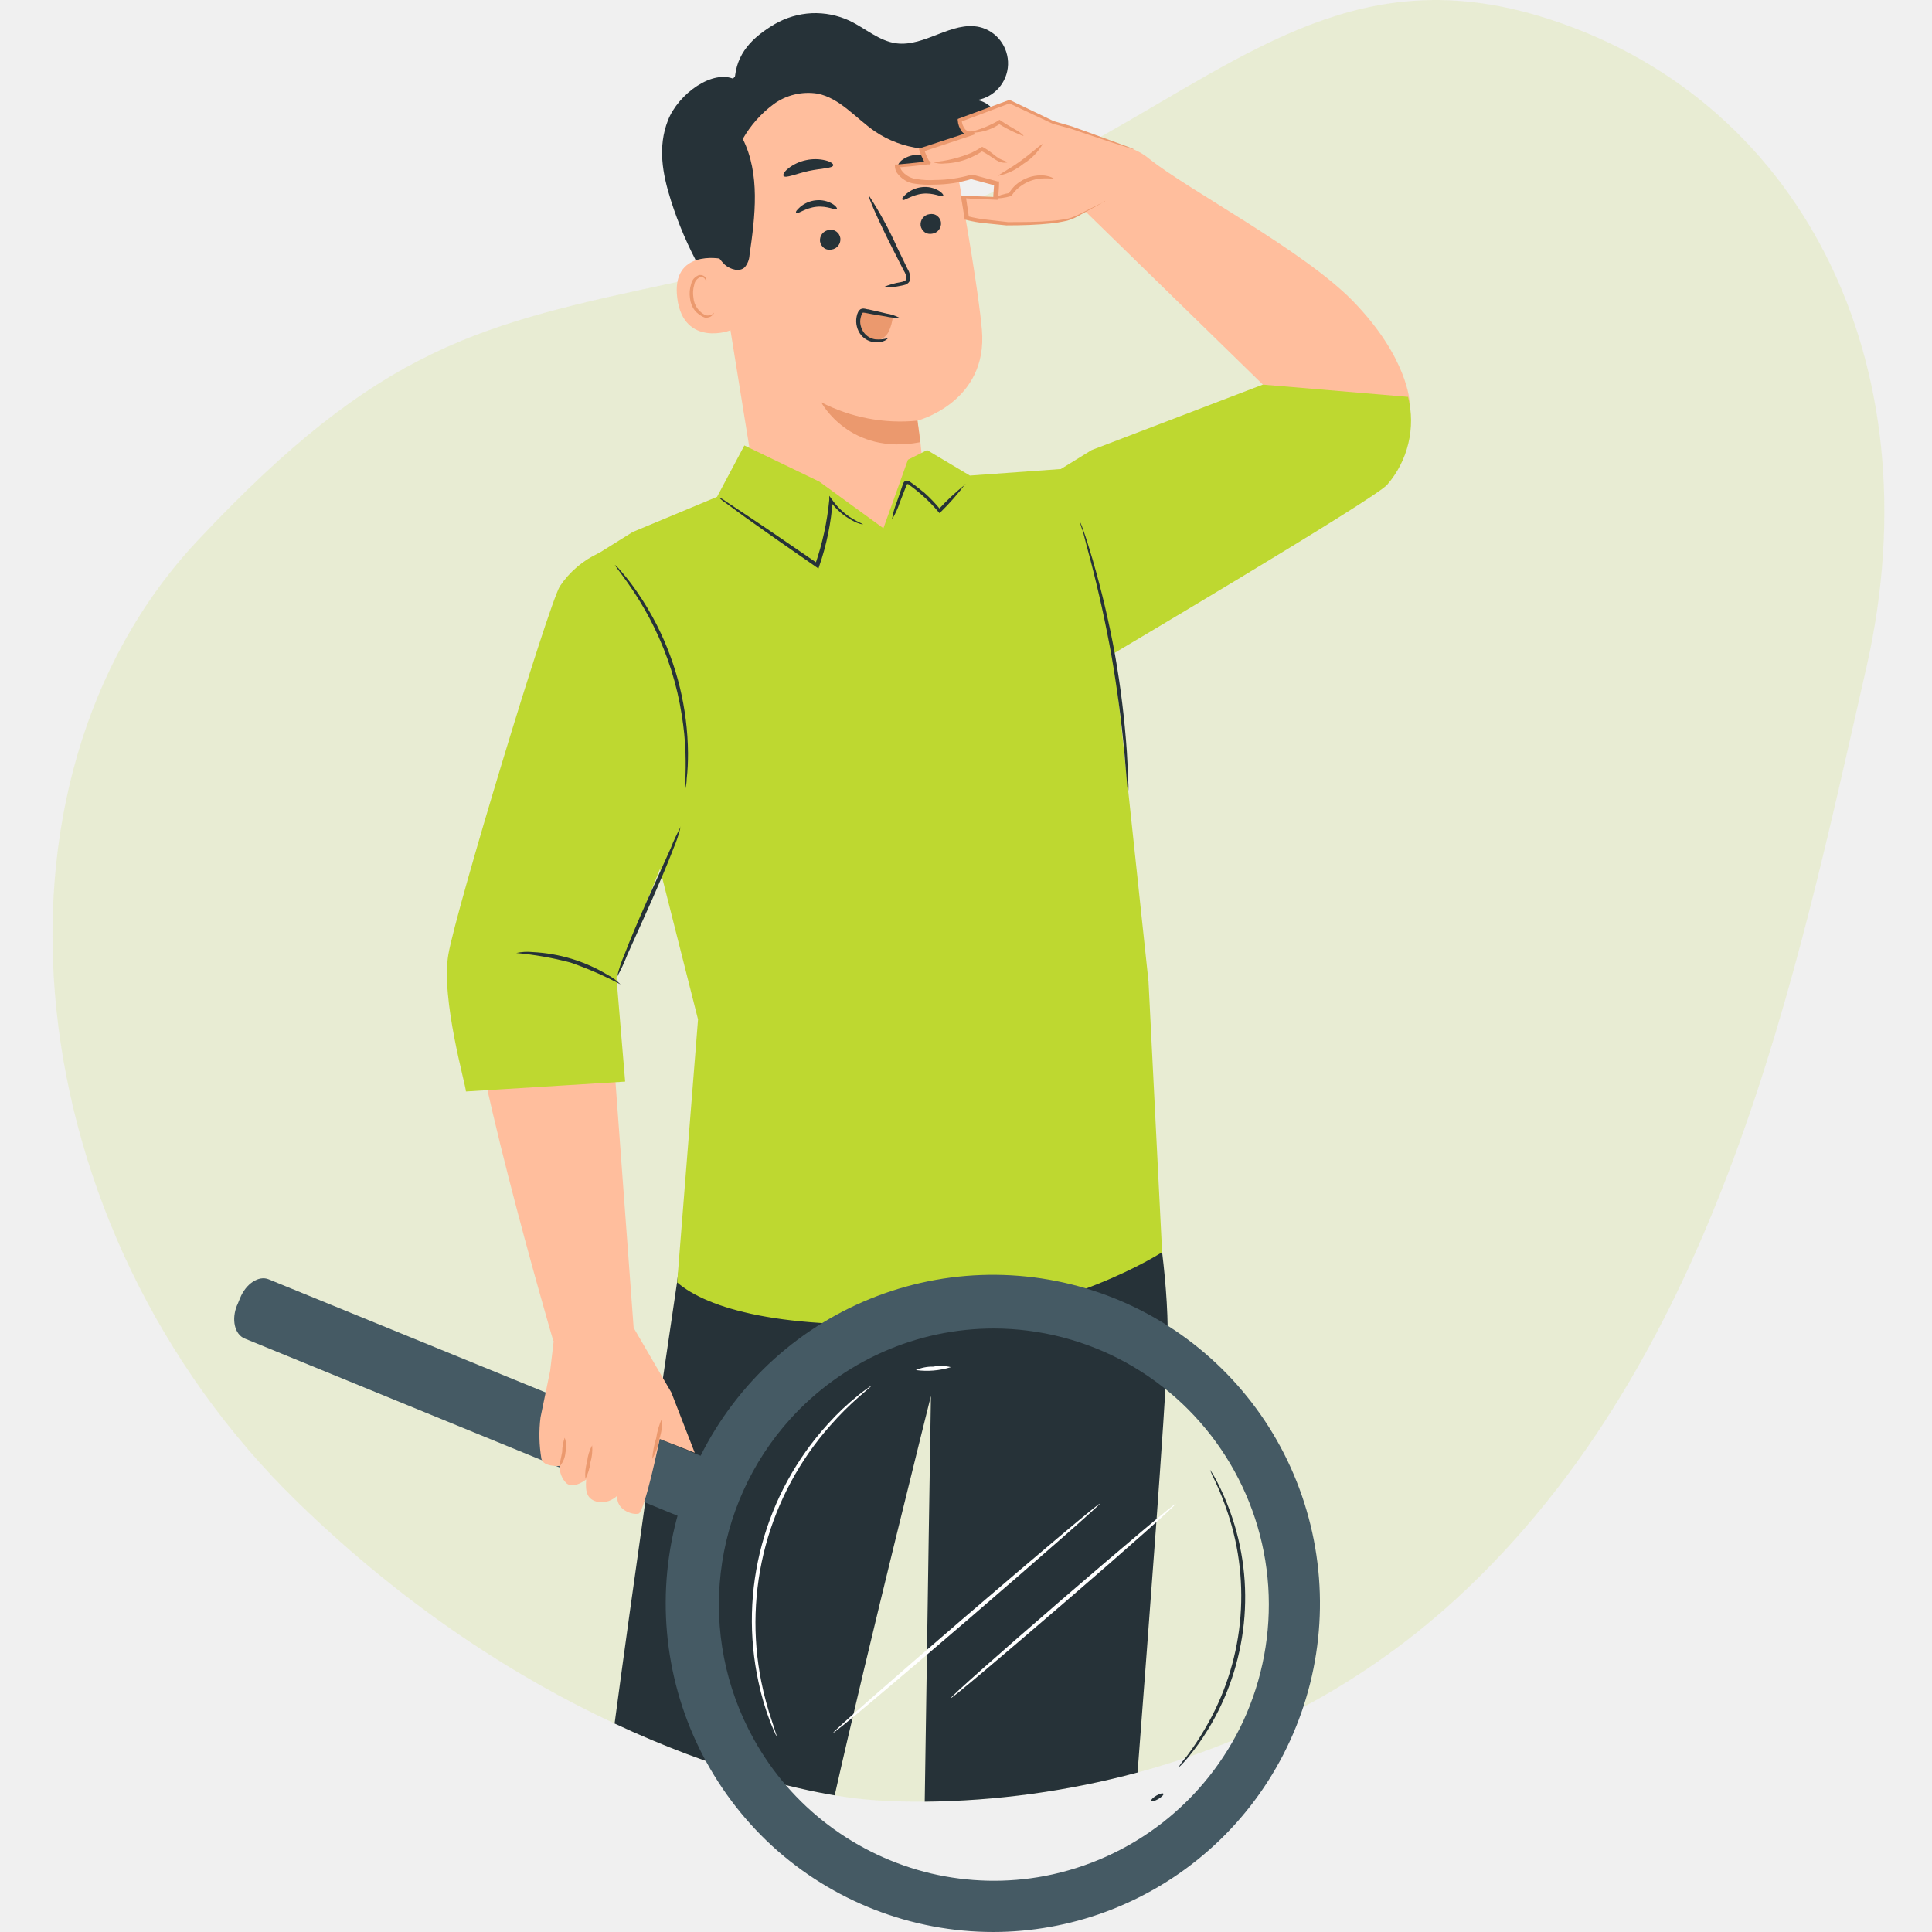
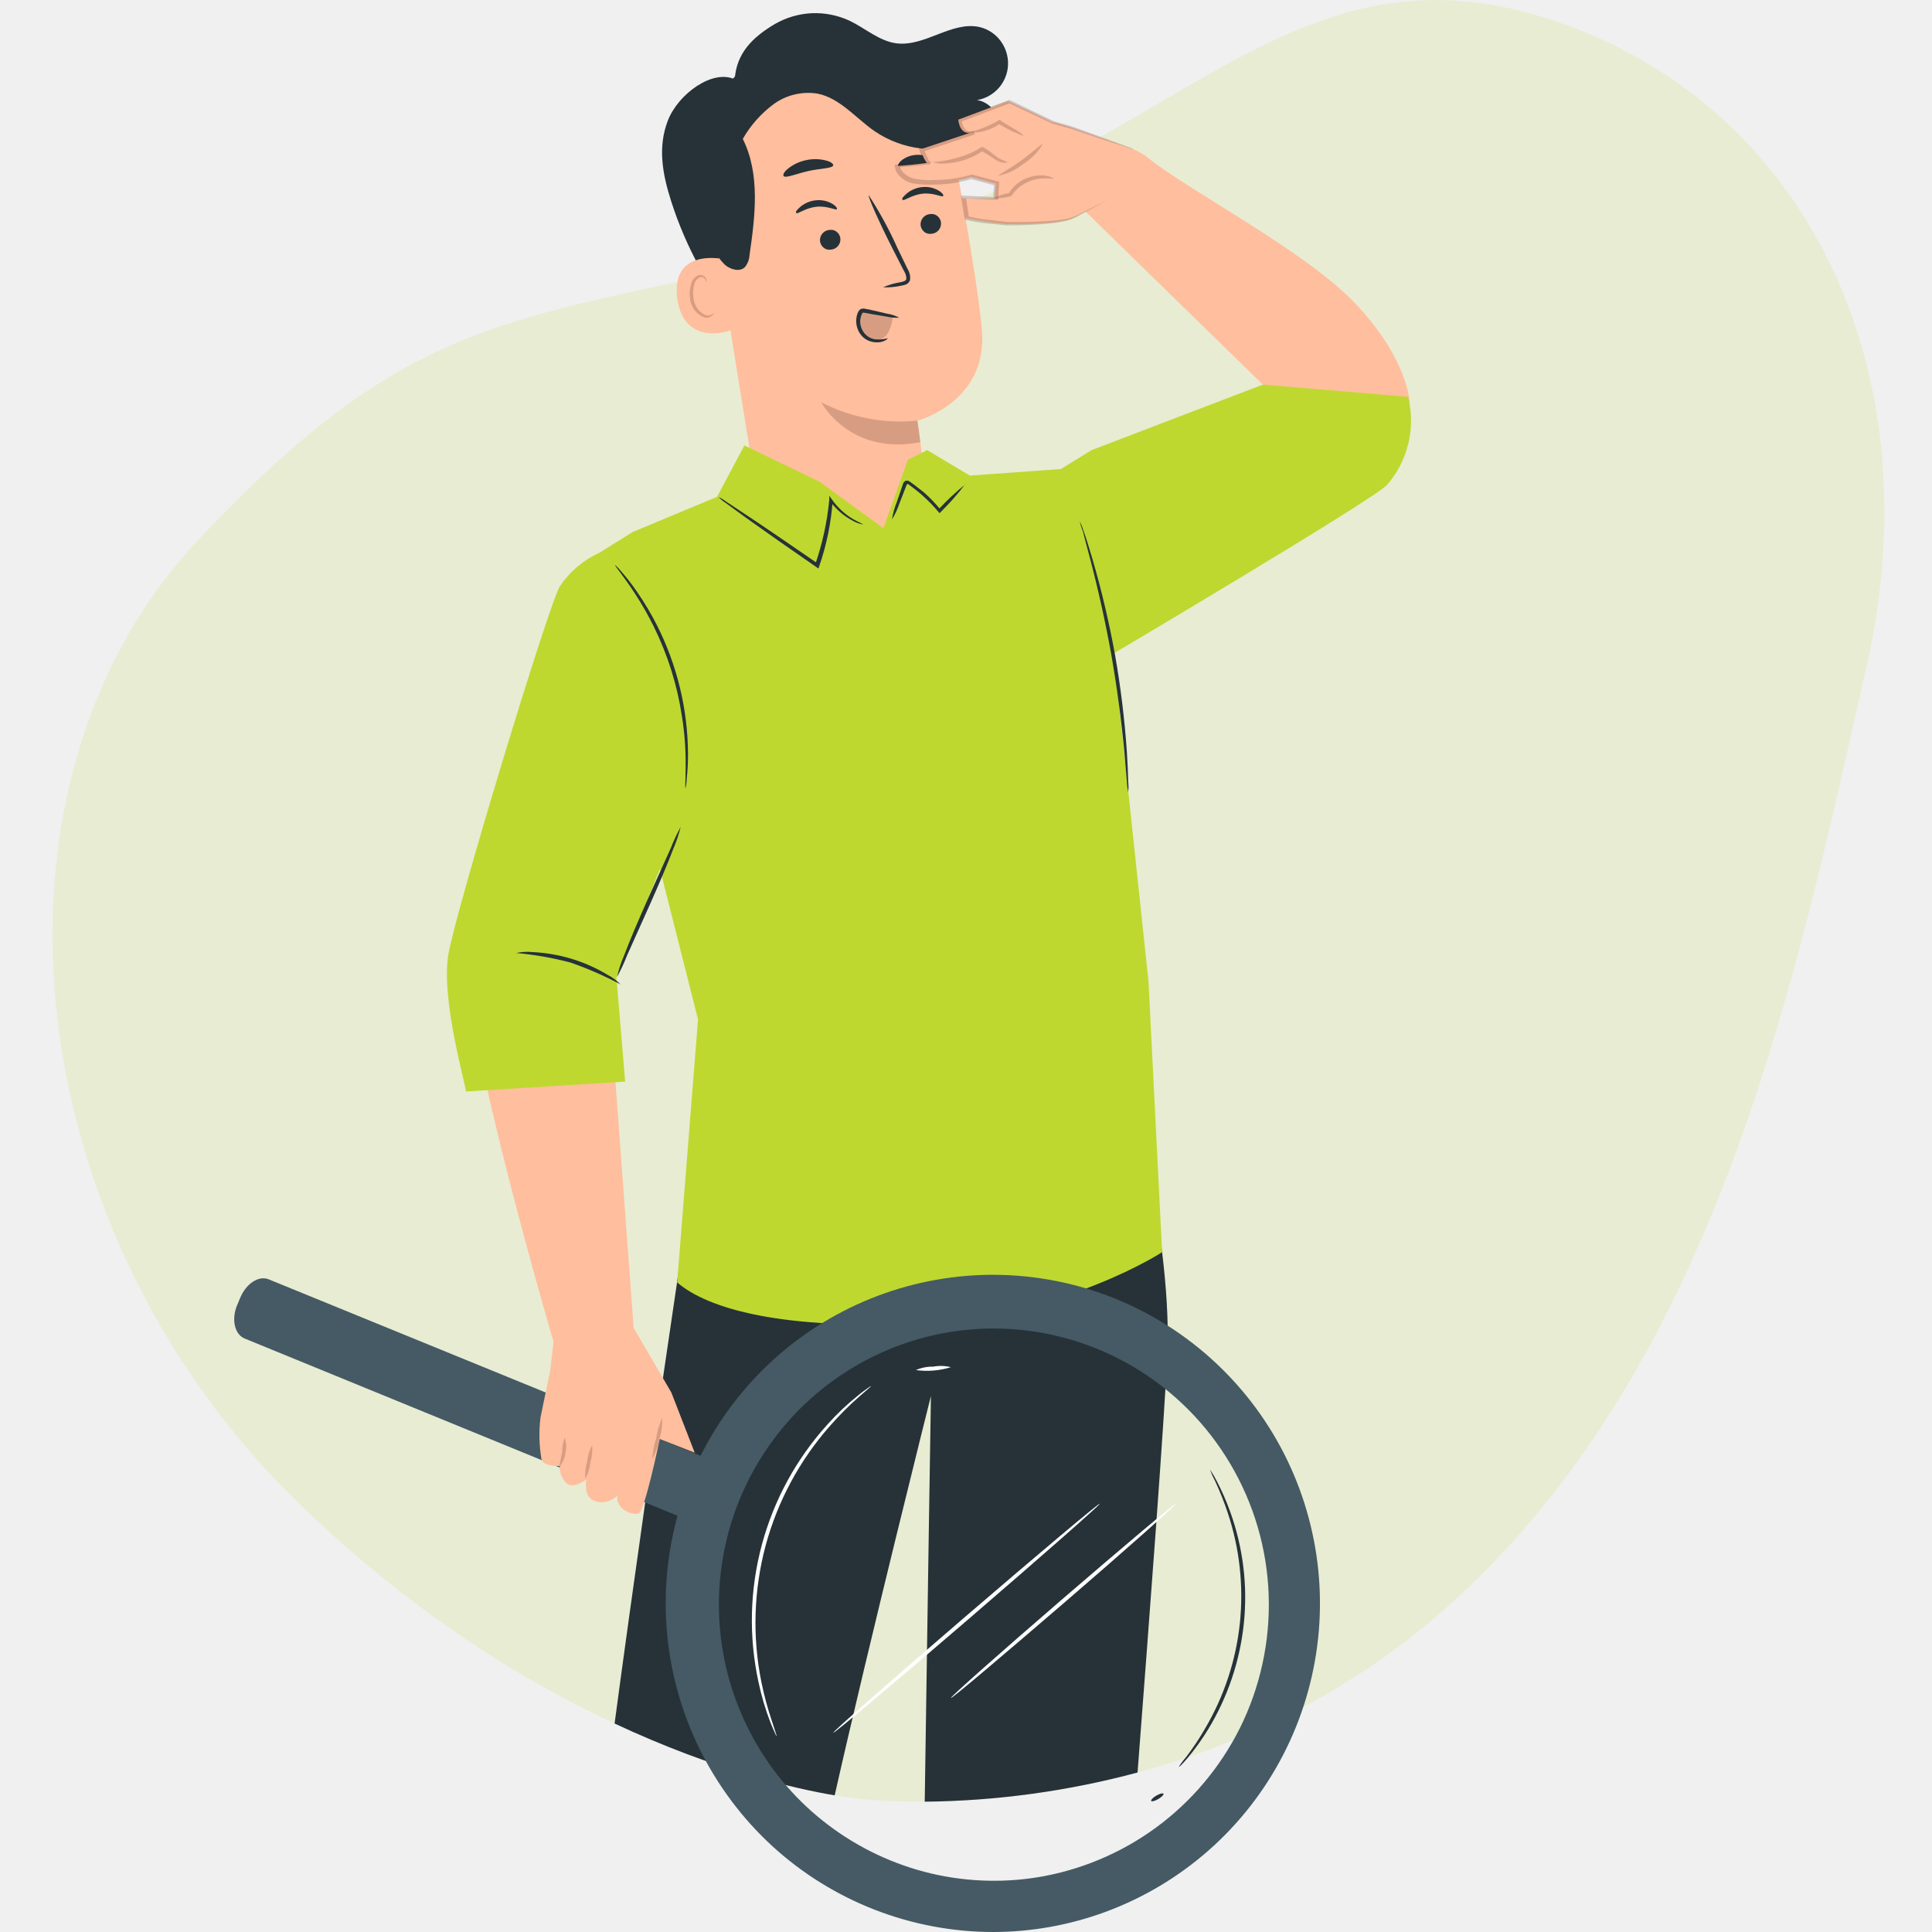
<svg xmlns="http://www.w3.org/2000/svg" fill="none" viewBox="0 0 184 184">
  <path fill="#BED830" d="M177.736 63.639c-6.664 29.273-13.944 65.587-39.055 88.636-9.884 9.066-20.773 13.945-30.342 16.535a81.3 81.3 0 0 1-20.27 2.779c-3.822.025-6.11-.264-6.11-.264s-.868-.075-2.465-.339c-3.722-.629-11.38-2.352-20.962-6.841-8.94-4.162-19.54-10.738-30.165-21.062-26.86-26.117-31.273-68.442-9.544-91.603C36.25 32.895 45.656 30.896 64.505 26.847c.528-.101 1.056-.227 1.597-.327.302-.076.616-.139.943-.214h.063c.516-.113 1.044-.227 1.572-.34.075-.025.15-.037.213-.05.353-.075.717-.15 1.07-.239.314-.063.616-.126.93-.201.239-.05.478-.113.73-.163 2.174-.49 4.488-1.019 6.94-1.623.428-.113.868-.213 1.308-.327.176-.05.365-.087.553-.138a68 68 0 0 0 3.823-1.069 6 6 0 0 0 .452-.138 66 66 0 0 0 3.043-1.006c.466-.163.93-.327 1.396-.503.83-.302 1.635-.616 2.427-.943.025 0 .05 0 .075-.025a1 1 0 0 0 .088-.038c.126-.05.24-.1.365-.15.302-.127.604-.252.905-.39.05-.013.101-.026.151-.063.151-.05.302-.126.453-.189.34-.15.679-.29 1.019-.453.062-.025.113-.05.175-.075.114-.05.24-.1.353-.151 3.395-1.56 6.526-3.219 9.481-4.891a.2.2 0 0 0 .088-.05.5.5 0 0 0 .113-.064c14.611-8.236 25.048-16.547 41.822-11.48 24.658 7.432 37.748 32.832 31.083 62.105z" class="dynamic-color" opacity=".15" />
  <path fill="#263238" d="M111.181 128.799c-.264 6.186-1.71 25.224-2.842 40.011a81.3 81.3 0 0 1-20.27 2.779c.214-15.051.591-38.641.591-38.641s-5.935 23.678-9.166 38.038c-3.722-.629-11.38-2.352-20.962-6.841.855-6.4 1.886-13.819 2.917-21.062.026-.213.063-.44.088-.654.013-.012 0-.012 0-.012.277-1.874.541-3.735.793-5.558.289-1.911.553-3.772.804-5.583.49-3.307.943-6.4 1.346-9.141v-.063c1.056-7.155 1.773-11.984 1.773-11.984l25.148-.804.843-.038 13.731-.44h.063l1.572-.051h.264l.943-.037s1.144 4.791 1.861 10.537c.377 3.106.628 6.488.503 9.544" />
  <path fill="#455A64" d="M106.013 109.045a7.8 7.8 0 0 1 0-3.068 7.45 7.45 0 0 1 0 3.068m1.773.817a5.78 5.78 0 0 1 .327-3.873 14 14 0 0 1-.189 1.937c0 .653-.05 1.295-.138 1.936m-15.906-3.206a1.73 1.73 0 0 0-.906.515 1.2 1.2 0 0 0-.264.478c-.05.176-.063.365-.038.541.063.201.176.39.34.54a1.2 1.2 0 0 0 1.194.227 1.07 1.07 0 0 0 .503-.378c.088-.163.151-.326.164-.515.012-.189 0-.365-.063-.541a1.65 1.65 0 0 0-.654-.805s.126.001.302.076c.251.151.452.377.553.641.088.201.126.428.126.642 0 .226-.076.44-.176.628a1.56 1.56 0 0 1-.63.516c-.25.1-.54.138-.804.088a1.3 1.3 0 0 1-.717-.377 1.43 1.43 0 0 1-.402-.705c-.025-.226 0-.44.063-.653a1.35 1.35 0 0 1 .352-.554c.201-.213.465-.352.755-.39.2-.025.301.026.301.038z" />
  <path fill="#263238" d="M69.975 7.596c.138-2.49 1.66-4.024 3.797-5.294a7.8 7.8 0 0 1 3.534-1.044 7.8 7.8 0 0 1 3.608.717c1.497.717 2.817 1.936 4.452 2.15 2.716.352 5.28-2.15 7.934-1.547a3.5 3.5 0 0 1 1.987 1.308 3.6 3.6 0 0 1 .716 2.276 3.55 3.55 0 0 1-2.955 3.37c1.774.264 2.78 2.515 2.138 4.187s-2.515 2.653-4.288 2.691a9.96 9.96 0 0 1-5.067-1.597c-1.547-.905-3.005-2-4.627-2.766a7.65 7.65 0 0 0-5.206-.767c-2.352.629-4.011 2.867-4.627 5.206-.604 2.338-.353 4.853 0 7.267.352 2.415.83 4.842.603 7.281a.9.9 0 0 1-.34.717c-.352.201-.766-.139-1.03-.453A36 36 0 0 1 63.9 19.101c-.817-2.578-1.27-5.105-.289-7.632C64.593 8.94 67.9 6.539 70 7.57z" />
  <path fill="#FFBE9D" d="m67.661 19.617 3.961 24.582c.717 4.59 3.71 9.029 10.89 7.532 6.123-1.785 5.67-6.211 4.866-11.669 0 0 6.74-1.76 6.136-8.65-.29-3.333-1.434-10.136-2.565-16.272a12.87 12.87 0 0 0-4.904-7.972 12.8 12.8 0 0 0-8.978-2.515l-.667.063c-7.079 1.17-10.072 7.809-8.739 14.888z" />
-   <path fill="#EB996E" d="M87.378 40.062a16.44 16.44 0 0 1-9.167-1.748s2.69 5.105 9.443 3.798l-.276-2.062z" />
+   <path fill="#3B1919" fill-opacity=".2" d="M87.378 40.062a16.44 16.44 0 0 1-9.167-1.748s2.69 5.105 9.443 3.798l-.276-2.062z" />
  <path fill="#263238" d="M89.616 21.176a.98.98 0 0 1-.201.717.96.96 0 0 1-.642.364 1 1 0 0 1-.377 0 .8.8 0 0 1-.34-.15.9.9 0 0 1-.25-.277.9.9 0 0 1-.127-.352.98.98 0 0 1 .202-.717.96.96 0 0 1 .64-.365 1 1 0 0 1 .378 0 .8.8 0 0 1 .34.151c.1.076.188.164.251.277.063.1.113.226.126.352m.214-2.503c-.114.139-.906-.34-1.962-.226-1.044.113-1.773.717-1.899.59-.125-.125.038-.288.352-.578a2.7 2.7 0 0 1 1.51-.64 2.54 2.54 0 0 1 1.571.339c.352.213.478.427.428.49zm-9.796 4.012a.98.98 0 0 1-.201.716.96.96 0 0 1-.641.365 1 1 0 0 1-.377 0 .8.8 0 0 1-.34-.15.9.9 0 0 1-.251-.277.9.9 0 0 1-.126-.353.98.98 0 0 1 .201-.716.96.96 0 0 1 .641-.365 1 1 0 0 1 .377 0 .8.8 0 0 1 .34.15c.1.076.189.164.252.278a.9.9 0 0 1 .125.352m-.327-2.767c-.113.138-.905-.34-1.961-.226-1.044.113-1.773.716-1.899.603s.038-.289.352-.578a2.7 2.7 0 0 1 1.509-.641 2.56 2.56 0 0 1 1.572.339c.352.214.478.44.427.503m4.401 7.444a6.7 6.7 0 0 1 1.673-.49c.264-.05.515-.126.54-.327 0-.277-.1-.553-.251-.78-.327-.628-.654-1.282-1.006-1.974-1.433-2.816-2.44-5.143-2.326-5.193a36.5 36.5 0 0 1 2.728 5.017l.969 2c.2.314.276.679.239 1.043a.56.56 0 0 1-.151.264.7.7 0 0 1-.252.176q-.226.075-.453.114a6.7 6.7 0 0 1-1.735.15zm-4.753-11.618c-.075.301-1.132.276-2.351.54-1.22.277-2.188.717-2.377.478-.088-.126.063-.415.44-.717a4.1 4.1 0 0 1 1.698-.792 4.1 4.1 0 0 1 1.873.025c.503.126.755.34.717.478zm9.77-.088c-.163.264-.918.088-1.785.163-.868.075-1.597.327-1.786.088-.088-.113 0-.365.302-.629a2.5 2.5 0 0 1 1.396-.528 2.57 2.57 0 0 1 1.459.327c.352.214.477.453.402.579z" />
  <path fill="#FFBE9D" d="M68.73 24.659c-.126-.038-4.841-.931-4.225 3.76s5.18 3.093 5.168 2.967c-.013-.139-.943-6.727-.943-6.727" />
-   <path fill="#EB996E" d="M68.013 29.789s-.075.063-.201.15a.85.85 0 0 1-.604.089 2.07 2.07 0 0 1-.817-.692 2.06 2.06 0 0 1-.352-1.006 2.7 2.7 0 0 1 .076-1.194.9.9 0 0 1 .175-.428.9.9 0 0 1 .353-.289.35.35 0 0 1 .276-.012.4.4 0 0 1 .227.175c.088.126.062.227.088.227s.088-.088 0-.277a.47.47 0 0 0-.227-.264.66.66 0 0 0-.465-.063 1.4 1.4 0 0 0-.465.327 1.2 1.2 0 0 0-.252.516 2.9 2.9 0 0 0-.113 1.345c.038.415.189.818.44 1.145.252.326.604.578.993.716.126.013.265 0 .378-.038a.7.7 0 0 0 .327-.2c.15-.114.15-.227.138-.227z" />
+   <path fill="#3B1919" fill-opacity=".2" d="M68.013 29.789s-.075.063-.201.15a.85.85 0 0 1-.604.089 2.07 2.07 0 0 1-.817-.692 2.06 2.06 0 0 1-.352-1.006 2.7 2.7 0 0 1 .076-1.194.9.9 0 0 1 .175-.428.9.9 0 0 1 .353-.289.35.35 0 0 1 .276-.012.4.4 0 0 1 .227.175c.088.126.062.227.088.227s.088-.088 0-.277a.47.47 0 0 0-.227-.264.66.66 0 0 0-.465-.063 1.4 1.4 0 0 0-.465.327 1.2 1.2 0 0 0-.252.516 2.9 2.9 0 0 0-.113 1.345c.038.415.189.818.44 1.145.252.326.604.578.993.716.126.013.265 0 .378-.038a.7.7 0 0 0 .327-.2c.15-.114.15-.227.138-.227z" />
  <path fill="#263238" d="M90.396 8.777a8.8 8.8 0 0 0-3.207-3.03 15.25 15.25 0 0 0-9.154-2.288 12.46 12.46 0 0 0-8.374 4.187 13.14 13.14 0 0 0-2.93 7.004 19.6 19.6 0 0 0 .716 7.632 5.74 5.74 0 0 0 1.585 2.93c.54.465 1.433.717 1.911.226.264-.326.415-.716.44-1.144.54-3.722 1.031-7.708-.641-11.065a10.8 10.8 0 0 1 2.917-3.295 5.5 5.5 0 0 1 2-.93 5.6 5.6 0 0 1 2.2-.088c2.138.427 3.647 2.339 5.445 3.583a9.9 9.9 0 0 0 4.363 1.635c1.56.189 3.143 0 4.615-.54l-1.861-4.83z" />
-   <path fill="#EB996E" d="M85.026 30.217c-.05.44-.176.88-.352 1.295a1.65 1.65 0 0 1-.39.54 1.7 1.7 0 0 1-.578.34 1.5 1.5 0 0 1-.704-.025 1.3 1.3 0 0 1-.604-.365 2.3 2.3 0 0 1-.603-1.27c-.076-.427 0-.968.427-1.106q.264-.057.528 0l2.39.44-.114.176z" />
+   <path fill="#3B1919" fill-opacity=".2" d="M85.026 30.217c-.05.44-.176.88-.352 1.295a1.65 1.65 0 0 1-.39.54 1.7 1.7 0 0 1-.578.34 1.5 1.5 0 0 1-.704-.025 1.3 1.3 0 0 1-.604-.365 2.3 2.3 0 0 1-.603-1.27c-.076-.427 0-.968.427-1.106q.264-.057.528 0l2.39.44-.114.176z" />
  <path fill="#263238" d="M84.536 32.216c-.39.1-.792.138-1.195.1a1.66 1.66 0 0 1-1.056-.628 1.8 1.8 0 0 1-.314-.68 1.5 1.5 0 0 1 0-.754c.025-.126.063-.251.126-.365.062-.113.05-.113.15-.113.126.013.252.038.378.063l.39.076 1.357.226c.415.1.843.138 1.27.113a3.8 3.8 0 0 0-1.207-.39c-.39-.1-.83-.2-1.345-.314l-.39-.088c-.138 0-.251-.063-.44-.075a.6.6 0 0 0-.327.075.7.7 0 0 0-.201.239c-.076.15-.126.302-.151.465a2.1 2.1 0 0 0 .025.93c.076.302.214.592.415.83.327.39.792.63 1.295.667.327.038.654 0 .956-.151.201-.113.29-.214.276-.226z" />
  <path fill="#FFBE9D" d="m101.926 20.107 1.107-.302 17.239 16.824 13.982 1.698s-.138-4.238-5.394-9.644c-4.715-4.842-15.68-10.575-19.389-13.543a5.6 5.6 0 0 0-1.61-.956l-5.935 5.935z" />
  <path fill="#FFBE9D" d="m101.914 12.097-1.761-.503-4.162-1.974-4.728 1.773s.113 1.622 1.346 1.182l-4.955 1.647s.403 1.182.629 1.257c.226.076-2.905.34-2.905.34s0 1.597 2.968 1.571c2.967-.025 4.112-.54 4.112-.54l2.376.641-.088 1.434-3.244-.05.15 1.823c1.384.289 2.767.503 4.176.64 0 0 5.004.076 6.362-.59 1.358-.667 3.081-1.597 3.081-1.597l2.59-4.967-5.947-2.075z" />
-   <path fill="#EB996E" d="M97.45 12.94s-.277-.088-.717-.29a12 12 0 0 1-1.672-.892h.213l-.188.125a4.75 4.75 0 0 1-1.95.717c-.527.076-.854 0-.854 0a10.5 10.5 0 0 0 2.615-1.006l.176-.113.113-.075.113.075c.579.402 1.182.717 1.585.968.402.252.616.466.59.49zm-1.522 2.527s-.327.113-.805-.088c-.477-.214-1.018-.717-1.697-1.006h.176a7 7 0 0 1-.956.54 6.6 6.6 0 0 1-2.665.654c-.378.05-.767 0-1.132-.125 1.257-.1 2.477-.403 3.646-.88.315-.151.617-.315.918-.516l.088-.05h.076c.767.39 1.22.918 1.647 1.131.428.214.704.264.704.315zm4.426 1.559s-.364-.05-.93-.038a3.8 3.8 0 0 0-2.062.63 3.5 3.5 0 0 0-1.019 1.005l-.038.063h-.063a5.5 5.5 0 0 1-1.697.214 5.3 5.3 0 0 1 1.635-.528l-.114.075a3.3 3.3 0 0 1 1.094-1.157 3.62 3.62 0 0 1 2.276-.578c.616.075.943.276.918.314" />
-   <path fill="#EB996E" d="M105.271 19.126s-.088.076-.138.088l-.453.264-1.723.943a5.3 5.3 0 0 1-1.307.591c-.554.126-1.12.227-1.673.277-1.22.126-2.603.176-4.137.176l-1.86-.189a12.3 12.3 0 0 1-2.038-.352h-.075v-.088c-.1-.628-.202-1.307-.327-2l-.038-.2h.201l3.081.126-.189.163c0-.44.063-.93.088-1.434l.139.19-2.39-.642h.126c-1.157.352-2.364.54-3.57.54a9.3 9.3 0 0 1-1.874-.088 2.2 2.2 0 0 1-.956-.34 2.5 2.5 0 0 1-.742-.703 1.36 1.36 0 0 1-.188-.616v-.164h.175c.717-.063 1.484-.126 2.201-.214l.528-.075h.113v.038s-.037.05-.05.075v.088c0 .063.126.151.1.126a.3.3 0 0 1-.112-.075 1.1 1.1 0 0 1-.19-.277 7 7 0 0 1-.427-1.019l-.063-.176.177-.063 5.004-1.634.113.327c-.201.075-.415.1-.629.075a.9.9 0 0 1-.553-.327 2 2 0 0 1-.402-1.081v-.126l.126-.05 4.74-1.748h.113l4.15 2 1.735.502 1.509.54 2.402.881 1.509.553c.176.05.352.126.515.214a4 4 0 0 1-.541-.15l-1.534-.491-2.427-.805-1.508-.515-1.748-.478-4.175-1.962h.126l-4.728 1.786.113-.176c.013.314.126.628.327.88.1.1.239.176.377.201.139.025.29 0 .428-.05l.113.34-4.954 1.646.113-.238c.113.326.251.653.402.955a.5.5 0 0 0 .113.176.11.11 0 0 0-.037.088c.075-.188 0-.05.05-.088h.05s.05.063.063.113v.088c0 .026-.025.063-.05.076-.063.063-.038.038-.063.038h-.214l-.553.075c-.717.088-1.433.15-2.213.214l.163-.176c.013.15.063.289.139.427.163.24.377.428.628.579.252.15.516.239.805.276a7.8 7.8 0 0 0 1.798.088 12.3 12.3 0 0 0 3.433-.503h.126l2.376.642h.139v.138c0 .49-.063.98-.088 1.433v.177h-.177l-3.08-.139.176-.188c.113.716.214 1.383.302 2.011l-.088-.113c.64.164 1.282.277 1.936.34l1.849.214c1.521 0 2.904 0 4.111-.114a12.5 12.5 0 0 0 1.66-.226 5.8 5.8 0 0 0 1.283-.54l1.76-.88.465-.215c-.075-.012-.025-.037-.025-.025z" />
-   <path fill="#EB996E" d="M99.298 13.731a5.46 5.46 0 0 1-1.836 1.874 5.6 5.6 0 0 1-2.364 1.132c-.037-.1 1.006-.604 2.138-1.434 1.144-.83 1.974-1.647 2.062-1.572" />
+   <path fill="#3B1919" fill-opacity=".2" d="M97.45 12.94s-.277-.088-.717-.29a12 12 0 0 1-1.672-.892h.213l-.188.125a4.75 4.75 0 0 1-1.95.717c-.527.076-.854 0-.854 0a10.5 10.5 0 0 0 2.615-1.006l.176-.113.113-.075.113.075c.579.402 1.182.717 1.585.968.402.252.616.466.59.49zm-1.522 2.527s-.327.113-.805-.088c-.477-.214-1.018-.717-1.697-1.006h.176a7 7 0 0 1-.956.54 6.6 6.6 0 0 1-2.665.654c-.378.05-.767 0-1.132-.125 1.257-.1 2.477-.403 3.646-.88.315-.151.617-.315.918-.516l.088-.05h.076c.767.39 1.22.918 1.647 1.131.428.214.704.264.704.315zm4.426 1.559s-.364-.05-.93-.038a3.8 3.8 0 0 0-2.062.63 3.5 3.5 0 0 0-1.019 1.005l-.038.063h-.063a5.5 5.5 0 0 1-1.697.214 5.3 5.3 0 0 1 1.635-.528l-.114.075a3.3 3.3 0 0 1 1.094-1.157 3.62 3.62 0 0 1 2.276-.578c.616.075.943.276.918.314" />
+   <path fill="#3B1919" fill-opacity=".2" d="M105.271 19.126s-.088.076-.138.088l-.453.264-1.723.943a5.3 5.3 0 0 1-1.307.591c-.554.126-1.12.227-1.673.277-1.22.126-2.603.176-4.137.176l-1.86-.189a12.3 12.3 0 0 1-2.038-.352h-.075v-.088c-.1-.628-.202-1.307-.327-2l-.038-.2h.201l3.081.126-.189.163c0-.44.063-.93.088-1.434l.139.19-2.39-.642h.126c-1.157.352-2.364.54-3.57.54a9.3 9.3 0 0 1-1.874-.088 2.2 2.2 0 0 1-.956-.34 2.5 2.5 0 0 1-.742-.703 1.36 1.36 0 0 1-.188-.616v-.164h.175c.717-.063 1.484-.126 2.201-.214l.528-.075h.113v.038s-.037.05-.05.075v.088c0 .063.126.151.1.126a.3.3 0 0 1-.112-.075 1.1 1.1 0 0 1-.19-.277 7 7 0 0 1-.427-1.019l-.063-.176.177-.063 5.004-1.634.113.327c-.201.075-.415.1-.629.075a.9.9 0 0 1-.553-.327 2 2 0 0 1-.402-1.081v-.126l.126-.05 4.74-1.748h.113l4.15 2 1.735.502 1.509.54 2.402.881 1.509.553c.176.05.352.126.515.214a4 4 0 0 1-.541-.15l-1.534-.491-2.427-.805-1.508-.515-1.748-.478-4.175-1.962h.126l-4.728 1.786.113-.176c.013.314.126.628.327.88.1.1.239.176.377.201.139.025.29 0 .428-.05l.113.34-4.954 1.646.113-.238c.113.326.251.653.402.955a.5.5 0 0 0 .113.176.11.11 0 0 0-.037.088c.075-.188 0-.05.05-.088h.05s.05.063.063.113v.088c0 .026-.025.063-.05.076-.063.063-.038.038-.063.038h-.214l-.553.075c-.717.088-1.433.15-2.213.214l.163-.176c.013.15.063.289.139.427.163.24.377.428.628.579.252.15.516.239.805.276a7.8 7.8 0 0 0 1.798.088 12.3 12.3 0 0 0 3.433-.503h.126l2.376.642h.139v.138c0 .49-.063.98-.088 1.433v.177h-.177l-3.08-.139.176-.188c.113.716.214 1.383.302 2.011l-.088-.113c.64.164 1.282.277 1.936.34l1.849.214c1.521 0 2.904 0 4.111-.114a12.5 12.5 0 0 0 1.66-.226 5.8 5.8 0 0 0 1.283-.54l1.76-.88.465-.215c-.075-.012-.025-.037-.025-.025z" />
+   <path fill="#3B1919" fill-opacity=".2" d="M99.298 13.731a5.46 5.46 0 0 1-1.836 1.874 5.6 5.6 0 0 1-2.364 1.132c-.037-.1 1.006-.604 2.138-1.434 1.144-.83 1.974-1.647 2.062-1.572" />
  <path fill="#BED830" d="m134.104 37.799-13.832-1.17-16.309 6.237-3.571 2.2 5.08 17.517s25.564-15.127 26.645-16.422a9.3 9.3 0 0 0 2.012-3.936 9.26 9.26 0 0 0-.025-4.426" class="dynamic-color" />
  <path fill="#BED830" d="m60.242 50.675-4.753 2.967 10.99 43.445-1.986 25.048c2.854 2.477 9.996 4.614 23.564 3.835 13.567-.78 22.621-6.715 22.621-6.715l-1.295-25.765-3.094-29.071-3.458-19.88-10.461.754-4.074-2.427-1.824.918-2.338 6.526-6.099-4.439-7.142-3.445-2.603 4.892-8.023 3.344z" class="dynamic-color" />
  <path fill="#263238" d="M102.819 49.606c.151.314.277.629.377.956.226.628.516 1.546.855 2.703a90 90 0 0 1 2.138 9.079 88 88 0 0 1 1.131 9.254c.076 1.195.114 2.15.126 2.817.038.352.038.692 0 1.044a7 7 0 0 1-.126-1.031c-.062-.717-.138-1.673-.238-2.804a121 121 0 0 0-1.233-9.217 120 120 0 0 0-1.999-9.08c-.289-1.093-.541-2.01-.717-2.728a4.7 4.7 0 0 1-.302-1.006zm-20.647.34a3 3 0 0 1-.981-.365 6.2 6.2 0 0 1-2.138-1.86l.252-.076a24.3 24.3 0 0 1-1.283 6.274l-.075.227-.201-.139-.503-.352a428 428 0 0 1-6.275-4.4l-1.873-1.372a3.4 3.4 0 0 1-.654-.54c.251.113.49.251.716.427l1.937 1.283c1.635 1.081 3.873 2.615 6.325 4.3l.503.34-.29.088a26.7 26.7 0 0 0 1.346-6.174v-.39l.226.315a6.55 6.55 0 0 0 2.012 1.886c.616.352.968.477.956.515zm9.77-3.861a23 23 0 0 1-2.326 2.653l-.126.139-.126-.139a15 15 0 0 0-1.546-1.584 14 14 0 0 0-.88-.717l-.44-.327s-.064-.012-.101-.012l-.063.113-.666 1.71a7.2 7.2 0 0 1-.717 1.547 7.3 7.3 0 0 1 .452-1.635c.189-.54.39-1.12.591-1.735.026-.063.05-.126.088-.176s.101-.1.151-.126a.4.4 0 0 1 .214-.013c.075 0 .138.038.201.088l.453.327c.302.227.616.478.918.717a14 14 0 0 1 1.572 1.647h-.252a23.6 23.6 0 0 1 2.59-2.427z" />
  <path fill="#455A64" d="m22.595 124.285.264-.641c.553-1.384 1.786-2.201 2.741-1.799l43.243 17.667c.214.088.29.403.164.717l-1.849 4.552c-.126.314-.402.49-.616.402L23.3 127.479c-.956-.39-1.282-1.824-.717-3.182z" />
  <path fill="#FFBE9D" d="m62.97 74.227-5.205 17.29 2.603 35.232-7.67.969s-8.79-29.978-7.91-35.397c.88-5.42 4.452-21.225 4.452-21.225l13.718 3.143z" />
  <path fill="#FFBE9D" d="m60.368 126.498 3.571 6.124 2.226 5.734-3.332-1.308s-1.434 6.928-2.012 7.104-2.188-.377-2.025-1.71a2.4 2.4 0 0 1-.842.516c-.315.1-.654.138-.98.088-1.02-.214-1.258-.868-1.145-2.15 0 0-1.182.955-1.886.364a2.1 2.1 0 0 1-.49-.754 2 2 0 0 1-.139-.893s-1.534.126-1.748-.666a13.5 13.5 0 0 1-.088-3.961c.176-.881.918-4.439.918-4.439l.34-2.867 7.62-1.195z" />
-   <path fill="#EB996E" d="M56.395 137.651a4 4 0 0 0-.478 1.559 4.2 4.2 0 0 0-.164 1.635 4.6 4.6 0 0 0 .478-1.572 4.4 4.4 0 0 0 .164-1.622m-2.615-.729c-.152.44-.24.893-.24 1.358-.126.717-.314 1.333-.226 1.358.314-.365.503-.83.54-1.308a2.44 2.44 0 0 0-.075-1.408m9.28-1.874a7.4 7.4 0 0 0-.566 1.924 8.8 8.8 0 0 0-.377 1.974c.34-.578.578-1.22.679-1.899.214-.641.302-1.32.264-1.999" />
+   <path fill="#3B1919" fill-opacity=".2" d="M56.395 137.651a4 4 0 0 0-.478 1.559 4.2 4.2 0 0 0-.164 1.635 4.6 4.6 0 0 0 .478-1.572 4.4 4.4 0 0 0 .164-1.622m-2.615-.729c-.152.44-.24.893-.24 1.358-.126.717-.314 1.333-.226 1.358.314-.365.503-.83.54-1.308a2.44 2.44 0 0 0-.075-1.408m9.28-1.874a7.4 7.4 0 0 0-.566 1.924 8.8 8.8 0 0 0-.377 1.974c.34-.578.578-1.22.679-1.899.214-.641.302-1.32.264-1.999" />
  <path fill="#BED830" d="M44.374 103.952c0-.591-2.402-8.802-1.673-13.052s9.444-33.008 10.613-35.057a8.93 8.93 0 0 1 3.722-3.169 14.35 14.35 0 0 1 4.35 3.66 14.1 14.1 0 0 1 2.578 5.08c1.748 6.311 1.748 14.22 1.748 14.22l-7.004 17.454.83 9.921-15.177.943z" class="dynamic-color" />
  <path fill="#263238" d="M65.285 75.069c-.076 0 .063-1.295 0-3.357a28 28 0 0 0-.352-3.584 29.1 29.1 0 0 0-2.654-8.425 30 30 0 0 0-1.785-3.143c-1.132-1.735-1.974-2.704-1.924-2.754.226.189.44.415.629.654a20 20 0 0 1 1.483 1.924 27 27 0 0 1 1.874 3.143 27.5 27.5 0 0 1 2.968 12.197c0 .818-.026 1.647-.126 2.465 0 .302-.05.604-.113.893zm-.453 3.647a12.7 12.7 0 0 1-.717 2.15c-.503 1.333-1.27 3.13-2.137 5.092l-2.251 5.018a17 17 0 0 1-.968 2.074q.264-1.113.716-2.15c.503-1.333 1.27-3.13 2.138-5.093l2.263-5.017c.277-.716.604-1.408.968-2.074zm-5.709 15.051a33 33 0 0 0-4.803-2.1 31.4 31.4 0 0 0-5.156-.905 5 5 0 0 1 1.56-.088c1.257.063 2.502.276 3.709.64 1.207.366 2.364.881 3.445 1.535.466.239.88.553 1.245.93z" />
  <path fill="#fff" d="M104.743 143.209c.063.076-5.558 5.017-12.574 11.053-7.017 6.036-12.75 10.852-12.814 10.764-.063-.088 5.558-5.018 12.575-11.053 7.016-6.023 12.75-10.852 12.813-10.764m7.243 0c.075.075-4.666 4.3-10.588 9.393s-10.764 9.192-10.84 9.116c-.075-.075 4.679-4.3 10.588-9.393 5.91-5.092 10.777-9.191 10.84-9.116" />
  <path fill="#263238" d="M122.648 153.294s0-.151-.037-.453c-.038-.302-.038-.755-.088-1.346 0-.289 0-.628-.063-.98-.063-.365-.113-.755-.176-1.182-.063-.428-.139-.88-.214-1.371-.075-.49-.239-.993-.365-1.534a27 27 0 0 0-3.118-7.482 27.9 27.9 0 0 0-7.104-7.959l-1.208-.906c-.427-.276-.867-.528-1.32-.804-.44-.277-.88-.579-1.358-.792l-1.433-.717-.717-.352-.78-.277-1.572-.578c-.54-.176-1.094-.29-1.647-.44a15 15 0 0 0-1.697-.39 26 26 0 0 0-3.534-.403c-.603 0-1.207-.075-1.823-.075l-1.848.1c-.315 0-.63 0-.93.063l-.931.139c-.617.113-1.258.176-1.874.302a32 32 0 0 0-3.722 1.093 29 29 0 0 0-3.634 1.61c-.59.327-1.157.717-1.748 1.044-.289.188-.59.339-.855.54l-.817.629a25.5 25.5 0 0 0-5.948 5.973l-.641.855-.566.93-.553.931a6 6 0 0 0-.516.956l-.943 1.974c-.251.716-.503 1.383-.754 2.074a27.8 27.8 0 0 0 0 17.68c.251.717.503 1.383.754 2.075.252.691.642 1.32.956 1.974l.239.49.289.465.553.931.566.93.641.856a32 32 0 0 0 2.717 3.219c.993.968 2.05 1.873 3.168 2.703l.817.616c.277.214.579.365.868.541.591.339 1.144.717 1.735 1.043a29 29 0 0 0 3.647 1.61c1.22.453 2.452.817 3.722 1.094.616.126 1.257.201 1.873.314l.931.139c.314.037.616.037.93.062l1.849.101c.616 0 1.22-.05 1.823-.075a26 26 0 0 0 3.534-.403 14 14 0 0 0 1.697-.39c.553-.15 1.119-.264 1.647-.44l1.572-.578.78-.277.716-.352 1.434-.716c.49-.227.918-.541 1.358-.793.453-.264.88-.528 1.32-.804l1.207-.906a28.1 28.1 0 0 0 7.105-7.959 27 27 0 0 0 3.156-7.432c.126-.54.302-1.043.365-1.534.062-.49.151-.943.213-1.37.063-.428.139-.818.176-1.182.038-.365.038-.717.063-.994.038-.578.076-1.018.088-1.333 0-.301.038-.452.038-.452v.452c0 .302 0 .767-.05 1.346 0 .302-.013.629-.038.993 0 .365-.101.755-.151 1.182l-.201 1.383a15 15 0 0 1-.352 1.547 26.6 26.6 0 0 1-3.068 7.557 27.9 27.9 0 0 1-7.142 8.06l-1.22.918c-.428.277-.88.541-1.32.818s-.881.578-1.371.817l-1.459.717-.716.352-.78.289-1.584.578c-.541.189-1.094.302-1.66.453-.553.176-1.132.302-1.71.39a26 26 0 0 1-3.571.427c-.617 0-1.22.088-1.849.076l-1.873-.088c-.302 0-.63 0-.943-.063l-.944-.138c-.628-.114-1.27-.177-1.898-.315a29 29 0 0 1-3.76-1.106 29 29 0 0 1-3.697-1.622c-.59-.327-1.17-.717-1.76-1.044-.29-.189-.604-.34-.88-.553l-.805-.642a32 32 0 0 1-3.207-2.728 31 31 0 0 1-2.766-3.282l-.654-.868-.566-.943-.565-.943-.29-.465-.239-.503-.98-1.999-.767-2.1a28.23 28.23 0 0 1 0-17.931l.767-2.088c.327-.666.64-1.332.955-1.999.151-.339.327-.654.528-.968l.566-.943.566-.931.654-.867a33 33 0 0 1 2.766-3.282 30 30 0 0 1 3.207-2.729l.83-.629c.276-.201.566-.389.867-.553.591-.339 1.17-.717 1.76-1.043a28.4 28.4 0 0 1 3.698-1.623 31 31 0 0 1 3.76-1.106c.64-.126 1.27-.201 1.898-.302l.943-.138c.314-.038.629-.038.943-.063l1.874-.088c.616 0 1.232.063 1.836.075a24.5 24.5 0 0 1 3.57.428c.579.1 1.145.226 1.711.39.553.151 1.119.276 1.659.452l1.585.579.779.289.717.365 1.434.716c.477.239.93.516 1.383.805.44.277.893.541 1.32.817l1.22.918a28.1 28.1 0 0 1 7.142 8.06 26.4 26.4 0 0 1 3.068 7.558c.126.54.302 1.056.352 1.546.063.491.139.956.201 1.383.063.428.126.83.151 1.182.025.365 0 .717.038.994 0 .578 0 1.031.05 1.345s.051.453.051.453z" />
  <path fill="#263238" d="M112.275 168.257c.214-.339.452-.654.717-.956a26 26 0 0 0 1.785-2.691 24.9 24.9 0 0 0 3.307-10.034 25 25 0 0 0-1.157-10.499 29 29 0 0 0-1.194-3.006 8.4 8.4 0 0 1-.491-1.081s.076.076.176.252c.114.176.264.427.44.767.503.955.944 1.961 1.308 2.98a24 24 0 0 1 1.295 10.625 24.2 24.2 0 0 1-3.432 10.135 23 23 0 0 1-1.899 2.653c-.239.289-.453.503-.591.654s-.239.214-.252.214zm-1.471 2.578c.05.088-.176.314-.491.502-.327.189-.629.265-.679.177s.176-.315.491-.503c.326-.189.628-.265.679-.176" />
  <path fill="#fff" d="M73.974 165.365a1.5 1.5 0 0 1-.177-.34c-.1-.226-.251-.553-.427-.993a25 25 0 0 1-1.132-3.835 27.66 27.66 0 0 1 .327-13.103 27.8 27.8 0 0 1 6.287-11.48 24 24 0 0 1 2.905-2.741c.352-.302.666-.503.868-.654.2-.151.301-.214.326-.201s-.39.352-1.093.968a29.5 29.5 0 0 0-2.805 2.804 28.4 28.4 0 0 0-6.136 11.405 28.5 28.5 0 0 0-.415 12.952 31 31 0 0 0 1.031 3.822c.277.893.466 1.383.44 1.383zm16.585-35.158a7.7 7.7 0 0 1-3.332.277 3.9 3.9 0 0 1 1.647-.327 4 4 0 0 1 1.685.05" />
  <path fill="#455A64" d="M94.608 184a31.2 31.2 0 0 1-21.062-8.186 31.4 31.4 0 0 1-10.022-20.333 31.38 31.38 0 0 1 6.287-21.791 31.14 31.14 0 0 1 19.29-11.795 31.02 31.02 0 0 1 22.155 4.389 31.28 31.28 0 0 1 13.379 18.27 31.43 31.43 0 0 1-2.414 22.546 31.18 31.18 0 0 1-16.95 14.989A31 31 0 0 1 94.595 184zm.063-57.477c-3.647 0-7.243.754-10.588 2.238a26.3 26.3 0 0 0-8.777 6.337 26.38 26.38 0 0 0-3.52 30.531 26.1 26.1 0 0 0 7.104 8.186 26.3 26.3 0 0 0 9.795 4.614c3.546.83 7.23.918 10.814.239a26.3 26.3 0 0 0 11.216-5.08 26.4 26.4 0 0 0 7.683-9.657 26.5 26.5 0 0 0 2.389-12.825 26.35 26.35 0 0 0-13.529-21.326 26.25 26.25 0 0 0-12.587-3.257" />
</svg>
